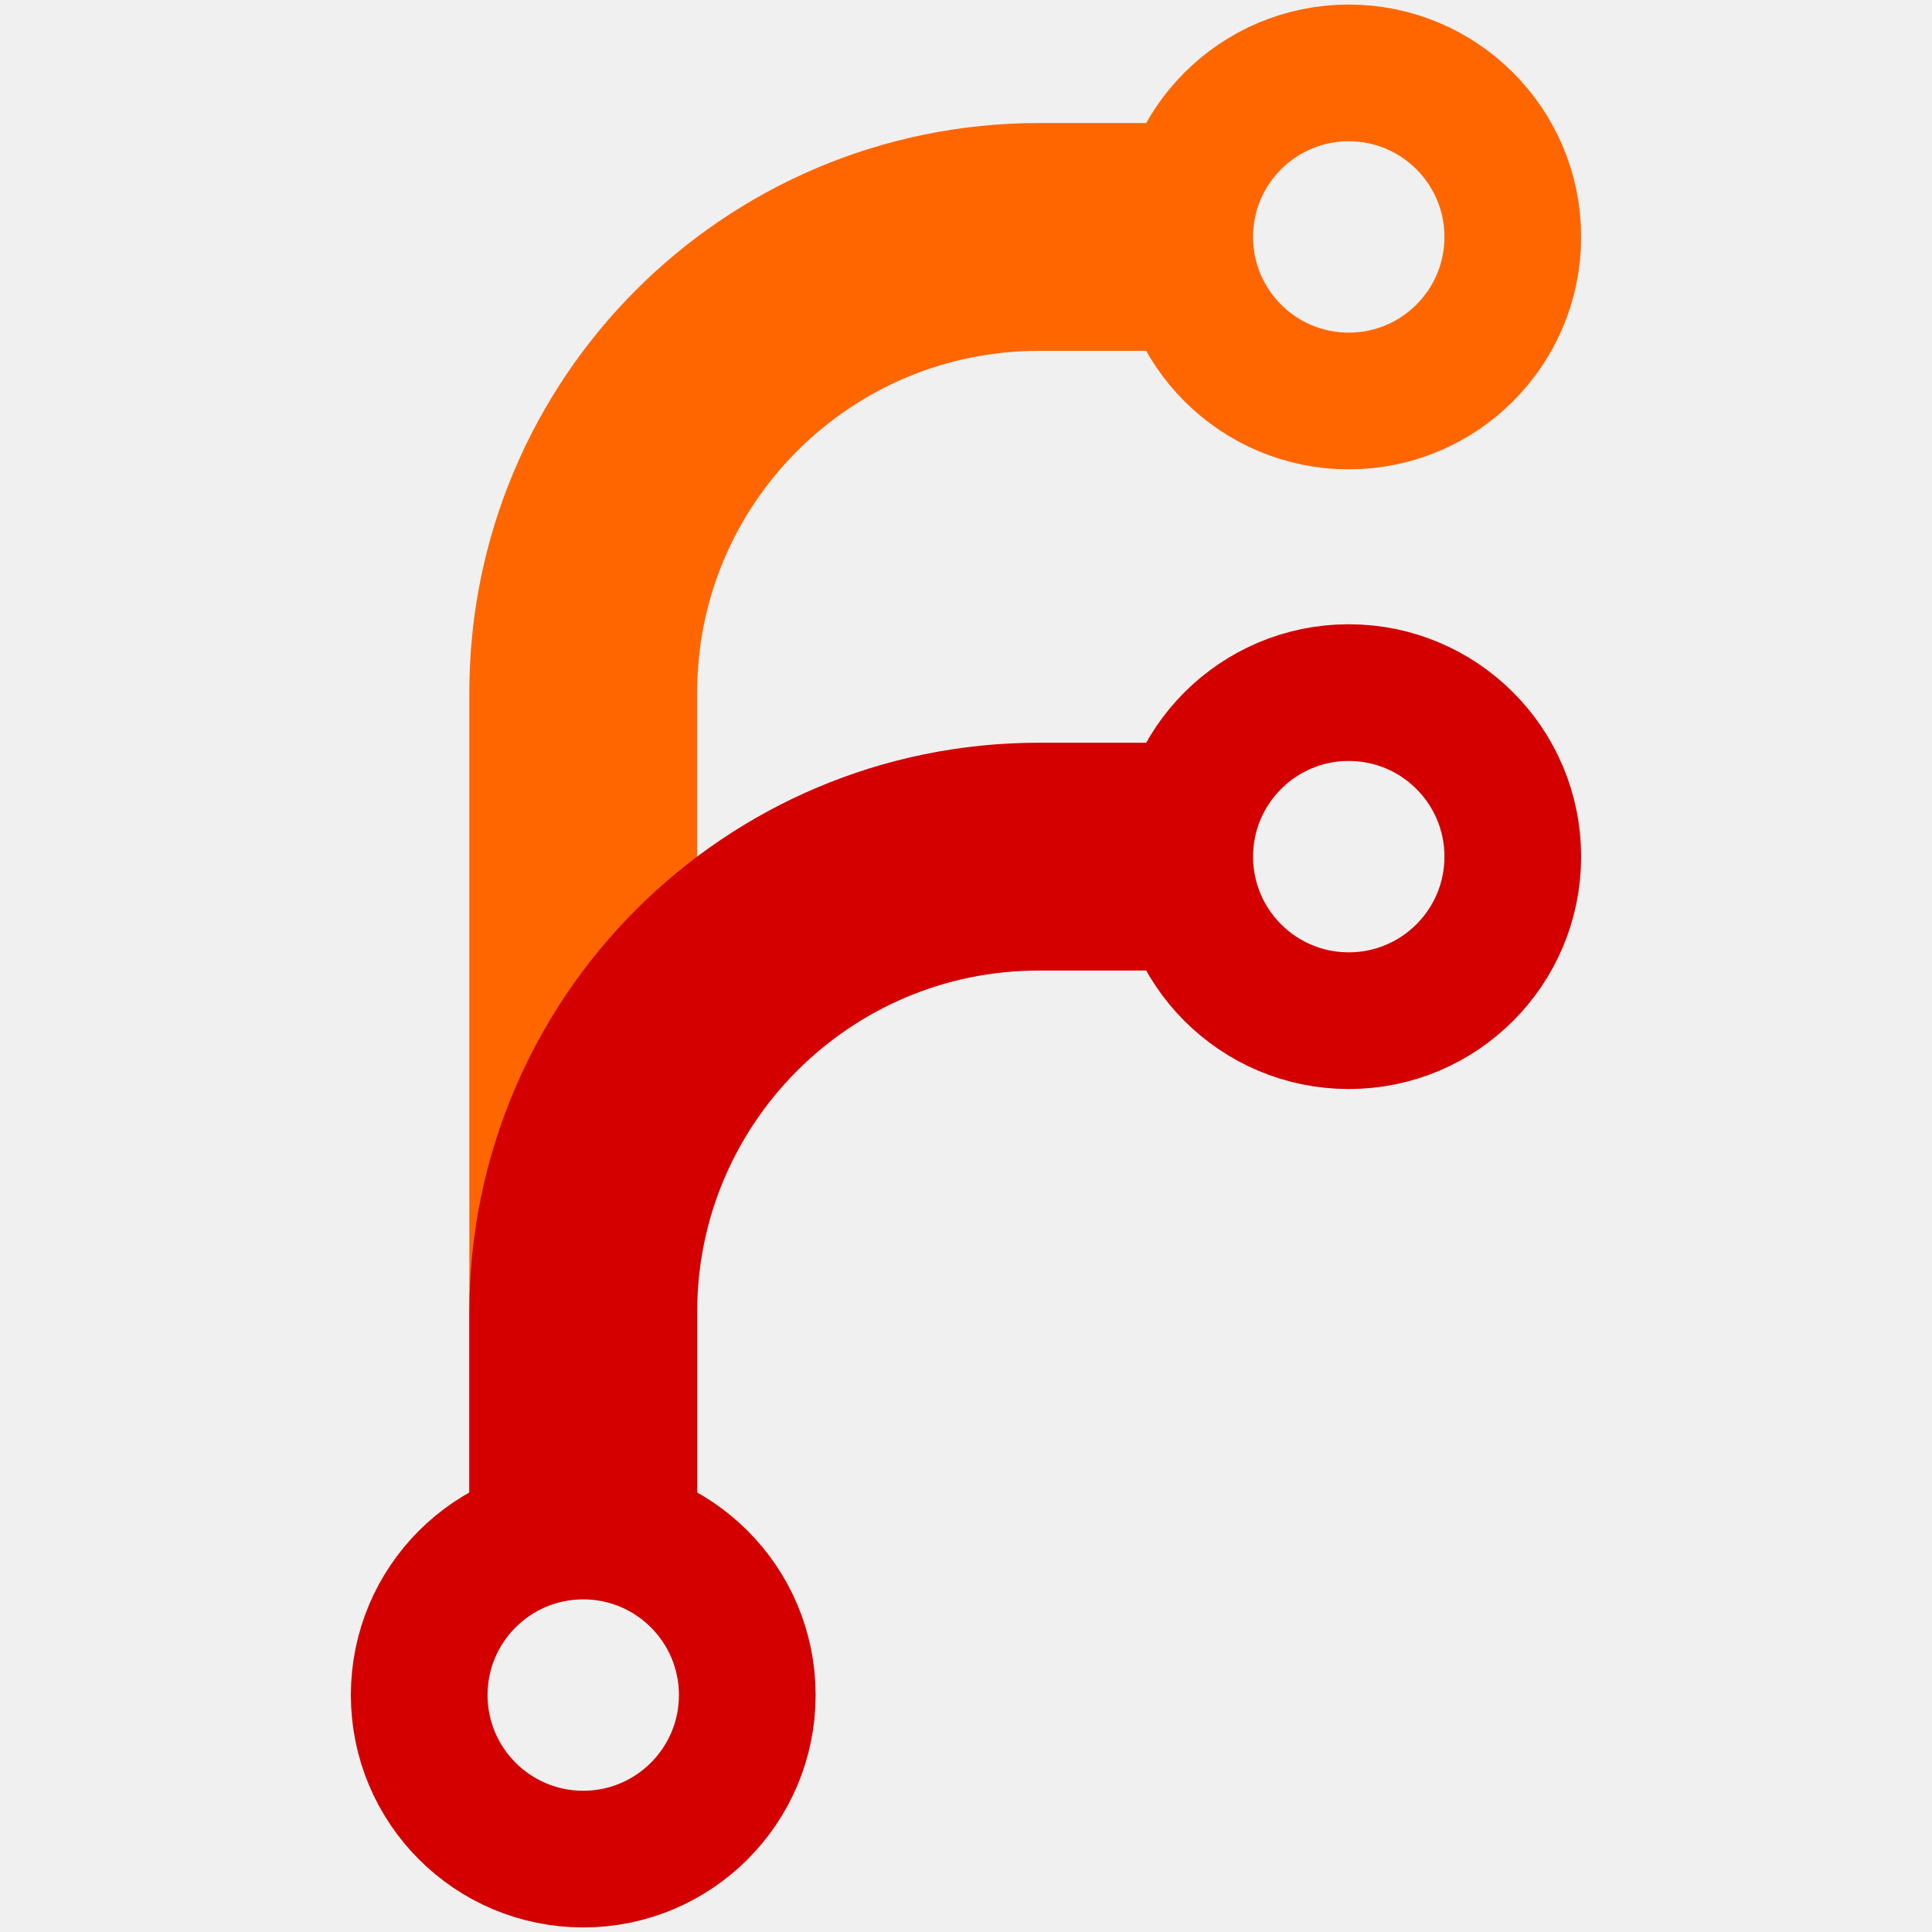
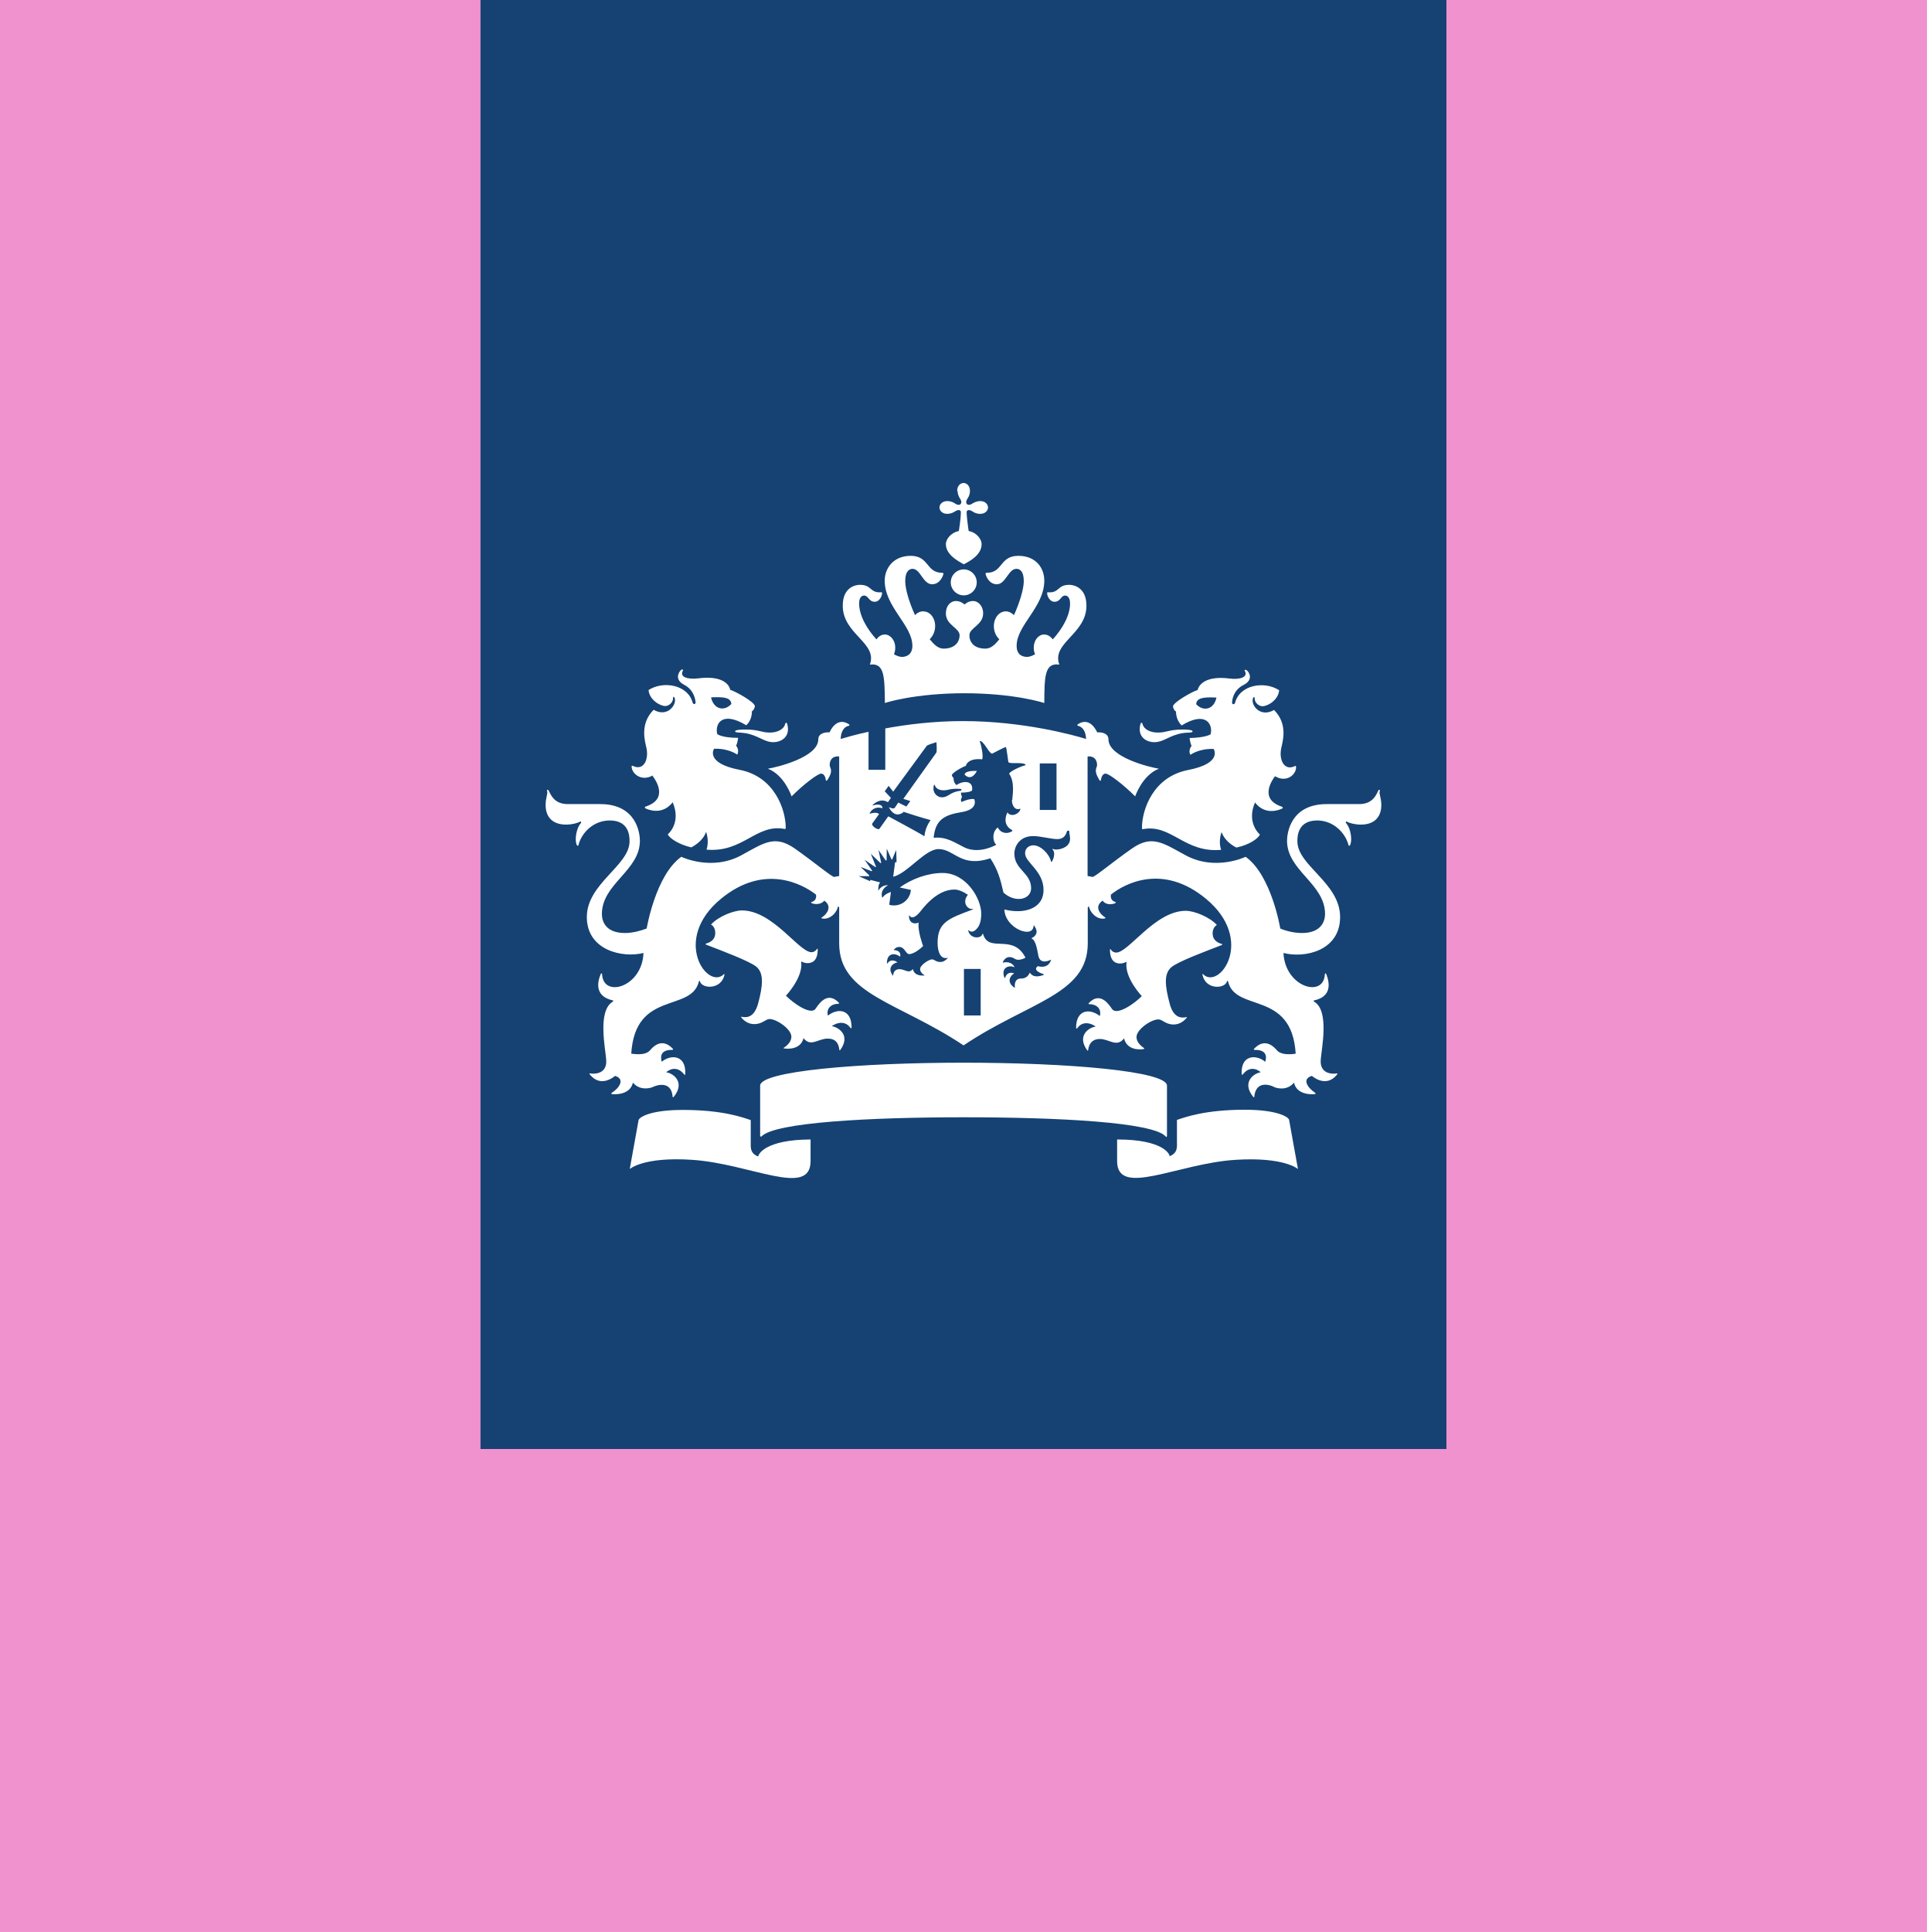
- <svg xmlns="http://www.w3.org/2000/svg" viewBox="0 0 212 212">
-   <style>circle,path{fill:none;stroke:#000;stroke-width:15}path{stroke-width:25}.orange{stroke:#f60}.red{stroke:#d40000}</style>
-   <g transform="translate(6 6)">
-     <path d="M58 168V70a50 50 0 0 1 50-50h20" class="orange" />
-     <path d="M58 168v-30a50 50 0 0 1 50-50h20" class="red" />
-     <circle cx="142" cy="20" r="18" class="orange" />
-     <circle cx="142" cy="88" r="18" class="red" />
-     <circle cx="58" cy="180" r="18" class="red" />
+ <svg xmlns="http://www.w3.org/2000/svg" viewBox="0 0 200.157 200.645" version="1.1">
+   <defs />
+   <g transform="translate(114.5509,-48.17769)">
+     <g transform="matrix(1.954647,0,0,1.954647,-64.65803,-1.582737)">
+       <rect style="fill:#f092ce;fill-opacity:1;stroke-width:2.689;stroke-linecap:square;stroke-linejoin:round;stroke-miterlimit:0;stop-color:#000000" width="102.401" height="102.65" x="-25.525" y="25.457" />
+       <rect style="display:inline;fill:#154273;fill-opacity:1;stroke-width:3.544;stroke-linecap:square;stroke-linejoin:round;stroke-miterlimit:0;stop-color:#000000" width="51.33" height="76.988" x="0.01" y="25.457" />
+       <path class="cls-1" d="M 26.59,79.41 H 25.7 v -2.47 h 0.89 z m 4.03,-10.92 h -0.89 v -2.47 h 0.89 z M 14.07,64.22 c -0.07,0 -0.53,0 -0.53,0.09 0,0.09 0.22,0.05 0.53,0.1 0.72,0.12 1,0.48 1.5,0.48 0.45,0 0.92,-0.31 0.74,-0.96 -0.03,-0.11 -0.09,-0.08 -0.11,-0.01 -0.07,0.3 -0.43,0.46 -0.81,0.46 -0.47,0 -0.56,-0.16 -1.31,-0.16 z m -4.91,2.47 c 0.08,0.11 0.92,1.2 -0.37,1.62 -0.06,0.02 -0.07,0.07 0.01,0.11 0.95,0.4 1.42,-0.34 1.42,-0.34 0.48,1.11 -0.26,1.71 -0.26,1.71 0.1,0.2 0.56,0.53 1.25,0.69 0.27,-0.14 0.64,-0.41 0.79,-0.82 0,0 0.18,0.48 0.02,0.94 1.95,0.17 2.64,-1.39 4.15,-1.1 0.04,0.01 0.06,-0.02 0.06,-0.06 0,-0.96 -0.59,-2.72 -2.45,-3.08 -1.86,-0.36 -1.36,-1.12 -1.36,-1.12 0.78,-0.03 1.23,0.31 1.23,0.31 0.14,-0.24 -0.06,-0.48 -0.06,-0.48 0.07,-0.09 0.11,-0.41 0.11,-0.41 -0.88,0 -1.11,-0.2 -1.11,-0.2 -0.13,-0.52 0.23,-1.26 1.54,-0.47 0.33,-0.29 0.3,-0.74 0.3,-0.74 0.1,-0.05 0.16,-0.21 0.16,-0.27 0,-0.22 -1.05,-0.8 -1.31,-0.87 -0.06,-0.32 -0.47,-0.77 -1.7,-0.61 -0.59,0.07 -1.01,-0.08 -0.81,-0.42 0.03,-0.06 -0.07,-0.07 -0.12,-0.01 -0.13,0.13 -0.32,0.51 0.18,0.77 0.56,0.29 0.6,0.85 0.61,0.93 0.01,0.12 -0.13,0.13 -0.16,0.01 -0.26,-0.95 -1.57,-1.16 -2.34,-0.66 0.04,0.51 0.6,0.85 0.89,0.85 0.17,0 0.41,-0.17 0.41,-0.41 0,-0.11 0.06,-0.1 0.09,-0.01 0.12,0.34 -0.38,1.05 -1.12,0.62 -0.76,0.76 -0.45,1.7 -0.38,2.04 0.13,0.62 -0.16,1.22 -0.73,0.94 -0.03,-0.01 -0.06,-0.02 -0.06,0.04 0.01,0.37 0.51,0.81 1.12,0.47 z m 4.18,-3.83 c -0.36,0.4 -0.93,0.31 -1.08,-0.35 0.74,-0.04 1.05,0.03 1.08,0.35 z M 36,64.38 c -0.38,0 -0.74,-0.16 -0.81,-0.46 -0.02,-0.07 -0.08,-0.1 -0.11,0.01 -0.18,0.66 0.29,0.96 0.74,0.96 0.5,0 0.78,-0.36 1.5,-0.48 0.32,-0.05 0.53,0 0.53,-0.1 0,-0.09 -0.46,-0.09 -0.53,-0.09 -0.74,0 -0.84,0.16 -1.31,0.16 z m 7.35,1.82 c 0,-0.06 -0.03,-0.05 -0.06,-0.04 -0.56,0.28 -0.86,-0.32 -0.73,-0.94 0.07,-0.35 0.38,-1.28 -0.38,-2.04 -0.75,0.43 -1.25,-0.28 -1.12,-0.62 0.03,-0.09 0.09,-0.1 0.09,0.01 0,0.24 0.24,0.41 0.41,0.41 0.3,0 0.85,-0.34 0.89,-0.85 -0.77,-0.5 -2.08,-0.3 -2.34,0.66 -0.03,0.12 -0.17,0.11 -0.16,-0.01 0,-0.08 0.04,-0.65 0.61,-0.93 0.51,-0.26 0.33,-0.64 0.18,-0.77 -0.05,-0.05 -0.16,-0.04 -0.12,0.01 0.2,0.34 -0.23,0.49 -0.8,0.42 -1.23,-0.16 -1.63,0.3 -1.7,0.61 -0.27,0.07 -1.31,0.66 -1.31,0.87 0,0.06 0.06,0.23 0.16,0.27 0,0 -0.02,0.44 0.3,0.74 1.3,-0.79 1.67,-0.05 1.54,0.47 0,0 -0.24,0.18 -1.12,0.2 0,0 0.04,0.32 0.11,0.41 0,0 -0.21,0.26 -0.06,0.48 0,0 0.45,-0.34 1.23,-0.31 0,0 0.5,0.76 -1.36,1.12 -1.86,0.36 -2.45,2.11 -2.45,3.08 0,0.05 0.02,0.07 0.06,0.06 1.51,-0.28 2.2,1.28 4.15,1.1 -0.17,-0.46 0.02,-0.94 0.02,-0.94 0.15,0.41 0.52,0.69 0.79,0.82 0.7,-0.15 1.15,-0.48 1.25,-0.69 0,0 -0.74,-0.61 -0.26,-1.71 0,0 0.46,0.74 1.42,0.34 0.08,-0.04 0.06,-0.09 0.01,-0.11 -1.29,-0.42 -0.45,-1.51 -0.37,-1.62 0.61,0.36 1.12,-0.08 1.12,-0.47 z m -4.23,-3.68 c -0.14,0.66 -0.72,0.75 -1.08,0.35 0.03,-0.32 0.35,-0.39 1.08,-0.35 z M 25.36,51.54 c 0,0.16 0.07,0.31 0.12,0.39 0.11,0.16 0.09,0.26 0.04,0.31 -0.05,0.05 -0.14,0.07 -0.31,-0.04 -0.08,-0.06 -0.23,-0.12 -0.39,-0.12 -0.28,0 -0.42,0.18 -0.42,0.34 0,0.16 0.14,0.34 0.42,0.34 0.16,0 0.31,-0.07 0.39,-0.12 0.16,-0.11 0.26,-0.09 0.31,-0.04 0.05,0.05 -0.02,0.62 -0.09,1.07 -0.46,0.1 -0.69,0.47 -0.69,0.69 0,0.56 0.6,0.88 0.95,1.08 0.35,-0.18 0.95,-0.51 0.95,-1.08 0,-0.22 -0.23,-0.6 -0.69,-0.69 -0.06,-0.44 -0.14,-1.02 -0.09,-1.07 0.05,-0.05 0.14,-0.07 0.31,0.04 0.08,0.06 0.23,0.12 0.39,0.12 0.28,0 0.42,-0.18 0.42,-0.34 0,-0.16 -0.14,-0.34 -0.42,-0.34 -0.16,0 -0.31,0.07 -0.39,0.12 -0.16,0.11 -0.26,0.09 -0.31,0.04 -0.05,-0.05 -0.07,-0.14 0.04,-0.31 0.06,-0.08 0.12,-0.23 0.12,-0.39 0,-0.28 -0.18,-0.42 -0.34,-0.42 -0.16,0 -0.34,0.14 -0.34,0.42 v 0 z m 0.33,4.17 c -0.38,0 -0.69,0.31 -0.69,0.69 0,0.38 0.31,0.69 0.69,0.69 0.38,0 0.69,-0.31 0.69,-0.69 0,-0.38 -0.31,-0.69 -0.69,-0.69 z m 0,6.58 c 2.74,0 4.28,0.52 4.28,0.52 0.01,-1.39 0.01,-2.16 0.8,-2.04 -0.43,-1.16 1.44,-1.62 1.44,-3.13 0,-1 -0.71,-1.11 -0.91,-1.11 -0.62,0 -0.52,0.4 -1.05,0.4 -0.06,0 -0.13,-0.02 -0.13,0.03 0,0.17 0.14,0.47 0.39,0.47 0.33,0 0.33,-0.33 0.57,-0.33 0.1,0 0.26,0.08 0.26,0.42 0,0.65 -0.42,1.36 -0.92,1.91 -0.11,-0.15 -0.27,-0.26 -0.46,-0.26 -0.3,0 -0.55,0.31 -0.55,0.69 0,0.14 0.02,0.25 0.07,0.36 -0.16,0.09 -0.32,0.14 -0.42,0.14 -0.23,0 -0.56,-0.09 -0.56,-0.59 0,-1.1 1.47,-2.06 1.47,-3.46 0,-0.67 -0.44,-1.32 -1.38,-1.32 -1,0 -0.81,0.9 -1.67,0.9 -0.04,0 -0.07,0.01 -0.07,0.05 0,0.06 0.15,0.56 0.6,0.56 0.47,0 0.61,-0.82 1.04,-0.82 0.15,0 0.39,0.09 0.39,0.65 0,0.43 -0.22,1.14 -0.52,1.81 -0.11,-0.11 -0.27,-0.2 -0.43,-0.2 -0.37,0 -0.64,0.36 -0.64,0.78 0,0.27 0.1,0.53 0.29,0.7 -0.22,0.28 -0.44,0.5 -0.74,0.5 -0.6,0 -0.85,-0.34 -0.85,-0.71 0,-0.4 0.73,-0.54 0.73,-1.16 0,-0.42 -0.28,-0.66 -0.53,-0.66 -0.29,0 -0.43,0.18 -0.46,0.18 -0.03,0 -0.17,-0.18 -0.46,-0.18 -0.27,0 -0.53,0.24 -0.53,0.66 0,0.62 0.73,0.77 0.73,1.16 0,0.37 -0.27,0.71 -0.85,0.71 -0.3,0 -0.52,-0.23 -0.74,-0.5 0.18,-0.17 0.29,-0.43 0.29,-0.7 0,-0.43 -0.27,-0.78 -0.64,-0.78 -0.17,0 -0.32,0.08 -0.43,0.2 -0.31,-0.68 -0.52,-1.38 -0.52,-1.81 0,-0.55 0.24,-0.65 0.39,-0.65 0.42,0 0.55,0.82 1.04,0.82 0.44,0 0.6,-0.5 0.6,-0.56 0,-0.03 -0.03,-0.05 -0.07,-0.05 -0.86,0 -0.68,-0.9 -1.67,-0.9 -0.92,0 -1.38,0.66 -1.38,1.32 0,1.4 1.47,2.36 1.47,3.46 0,0.49 -0.34,0.59 -0.56,0.59 -0.11,0 -0.26,-0.05 -0.42,-0.14 0.05,-0.12 0.07,-0.22 0.07,-0.36 0,-0.38 -0.26,-0.69 -0.55,-0.69 -0.18,0 -0.34,0.1 -0.45,0.26 -0.5,-0.55 -0.92,-1.26 -0.92,-1.91 0,-0.33 0.15,-0.42 0.26,-0.42 0.24,0 0.25,0.33 0.57,0.33 0.25,0 0.39,-0.3 0.39,-0.47 0,-0.05 -0.07,-0.03 -0.13,-0.03 -0.52,0 -0.43,-0.4 -1.05,-0.4 -0.21,0 -0.91,0.11 -0.91,1.11 0,1.52 1.87,1.97 1.44,3.13 0.79,-0.11 0.78,0.66 0.8,2.04 -0.01,0 1.53,-0.52 4.27,-0.52 v 0 z m -5.02,2.04 c -0.75,0.16 -1.28,0.32 -1.52,0.39 0.01,-0.33 0.13,-0.64 0.43,-0.7 0.04,-0.01 0.05,-0.06 0.01,-0.08 -0.67,-0.44 -1.02,0.4 -1.03,0.43 -0.24,-0.02 -0.6,0.05 -0.6,0.37 0,0.95 -2.18,1.48 -2.68,1.56 0.89,0.34 1.26,1.47 1.26,1.47 0.65,-0.65 1.4,-1.21 1.57,-1.21 0.17,0 0.24,0.22 0.25,0.34 0,0.04 0.04,0.05 0.07,0.02 0.34,-0.5 0.17,-0.62 0.14,-0.77 -0.02,-0.11 0.01,-0.55 0.5,-0.5 V 72 l -0.26,0.05 c -0.11,0.02 -1.05,-0.77 -2.1,-1.51 -1.07,-0.74 -1.63,-0.3 -2.84,0.36 -1.59,0.86 -3.19,0.08 -3.19,0.08 -1.37,0.98 -1.84,3.81 -1.84,3.81 -0.28,0.11 -0.73,0.24 -1.15,0.24 -1.05,0 -1.23,-0.64 -1.23,-1.01 0,-1.61 2.02,-2.3 2.02,-3.89 0,-0.39 -0.17,-1.95 -2.11,-1.95 H 4.64 c -0.73,0 -0.9,-0.52 -1.01,-0.72 -0.04,-0.08 -0.11,-0.03 -0.08,0.03 0.05,0.13 -0.08,0.34 -0.08,0.74 0,0.65 0.38,1.04 1.09,1.04 0.32,0 0.63,-0.09 0.72,-0.15 0.06,-0.04 0.1,0.02 0.07,0.06 -0.31,0.36 -0.33,1.04 -0.21,1.19 0.03,0.04 0.07,0.03 0.07,0 0.17,-0.68 0.81,-1.32 1.67,-1.32 1.06,0 1.05,0.89 1.05,1.11 0,1.29 -2.27,2.24 -2.27,4.02 0,1.78 1.91,2.19 3.01,1.91 -0.06,1.81 -2.14,2.42 -2.2,1.13 0,-0.06 -0.05,-0.07 -0.08,0.01 -0.26,0.64 -0.15,1.2 0.65,1.38 0.05,0.01 0.03,0.04 -0.02,0.08 -0.8,0.5 -0.37,2.49 -0.33,3.08 0.06,0.84 -0.78,0.74 -0.85,0.72 -0.03,-0.01 -0.07,0 -0.01,0.07 0.6,0.73 1.33,0.06 1.33,0.06 0.55,0.17 0.22,0.65 -0.16,0.89 -0.06,0.04 -0.05,0.08 0.01,0.08 0.08,0.01 0.94,0.08 1.1,-0.61 0.38,0.45 0.94,0.29 1.06,0.23 0.16,-0.08 0.98,-0.38 1.05,0.52 0,0.06 0.04,0.02 0.07,-0.01 0.61,-0.77 -0.04,-1.24 -0.41,-1.29 0.03,-0.04 0.51,-0.45 0.95,0.11 0.03,0.04 0.06,0.05 0.06,-0.03 0.05,-0.98 -0.74,-1.06 -1.25,-0.64 -0.02,-0.1 -0.2,-0.65 0.57,-0.63 0.02,0 0.05,-0.03 0.02,-0.06 -0.6,-0.64 -1.09,-0.06 -1.21,0.08 -0.27,0.32 -0.93,0.18 -1,0.18 0.21,-3.38 3.18,-2.18 3.59,-3.82 0.02,-0.08 0.06,-0.05 0.06,-0.02 0.11,0.4 1.12,0.45 1.3,-0.33 0.01,-0.05 0,-0.08 -0.03,-0.05 -0.86,0.86 -2.8,-1.83 -0.15,-4.01 2.26,-1.86 4.28,-0.82 5.05,-0.22 0.04,0.27 -0.12,0.36 -0.23,0.39 -0.04,0.01 -0.05,0.04 0.01,0.07 0.22,0.08 0.51,0.05 0.66,-0.14 0.48,0.34 0.07,0.77 -0.12,0.88 -0.05,0.03 -0.03,0.06 0.01,0.07 0.44,0.08 0.81,-0.37 0.83,-0.64 l 0.07,0.04 v 1.92 c 0,2.73 3.15,3.11 6.61,5.42 3.46,-2.32 6.6,-2.69 6.6,-5.42 v -1.92 l 0.07,-0.04 c 0.02,0.26 0.38,0.72 0.83,0.64 0.04,-0.01 0.06,-0.04 0.01,-0.07 -0.2,-0.12 -0.62,-0.54 -0.12,-0.88 0.14,0.21 0.44,0.23 0.66,0.14 0.06,-0.02 0.05,-0.06 0.01,-0.07 -0.1,-0.03 -0.27,-0.12 -0.23,-0.39 0.77,-0.62 2.79,-1.65 5.05,0.22 2.65,2.19 0.71,4.87 -0.15,4.01 -0.04,-0.04 -0.04,0 -0.03,0.05 0.18,0.79 1.19,0.73 1.3,0.33 0.01,-0.03 0.05,-0.06 0.06,0.02 0.41,1.64 3.38,0.44 3.59,3.82 -0.06,0.01 -0.73,0.13 -1,-0.18 -0.11,-0.13 -0.61,-0.72 -1.21,-0.08 -0.04,0.04 0,0.06 0.02,0.06 0.77,-0.02 0.61,0.52 0.57,0.63 -0.51,-0.42 -1.3,-0.34 -1.25,0.64 0,0.07 0.03,0.07 0.06,0.03 0.44,-0.56 0.92,-0.15 0.95,-0.11 -0.36,0.05 -1.02,0.52 -0.41,1.29 0.03,0.03 0.06,0.07 0.07,0.01 0.08,-0.9 0.88,-0.62 1.05,-0.52 0.11,0.06 0.68,0.23 1.06,-0.23 0.15,0.69 1.02,0.62 1.1,0.61 0.06,0 0.06,-0.04 0.01,-0.08 -0.37,-0.25 -0.72,-0.72 -0.16,-0.89 0,0 0.74,0.67 1.33,-0.06 0.05,-0.06 0.02,-0.08 -0.01,-0.07 -0.07,0.02 -0.91,0.12 -0.85,-0.72 0.04,-0.59 0.47,-2.58 -0.33,-3.08 -0.05,-0.03 -0.07,-0.06 -0.02,-0.08 0.8,-0.17 0.9,-0.74 0.65,-1.38 -0.03,-0.08 -0.08,-0.06 -0.08,-0.01 -0.06,1.29 -2.12,0.68 -2.2,-1.13 1.11,0.29 3.01,-0.1 3.01,-1.91 0,-1.81 -2.27,-2.73 -2.27,-4.02 0,-0.22 -0.01,-1.11 1.05,-1.11 0.86,0 1.5,0.65 1.67,1.32 0.01,0.03 0.04,0.04 0.07,0 0.12,-0.16 0.1,-0.83 -0.21,-1.19 -0.03,-0.03 0,-0.1 0.07,-0.06 0.09,0.06 0.4,0.15 0.72,0.15 0.71,0 1.09,-0.39 1.09,-1.04 0,-0.4 -0.14,-0.61 -0.08,-0.74 0.03,-0.06 -0.05,-0.1 -0.08,-0.03 -0.1,0.21 -0.29,0.72 -1.01,0.72 h -1.73 c -1.94,0 -2.11,1.57 -2.11,1.95 0,1.59 2.02,2.28 2.02,3.89 0,0.38 -0.2,1.01 -1.23,1.01 -0.43,0 -0.88,-0.12 -1.15,-0.24 0,0 -0.46,-2.82 -1.84,-3.81 0,0 -1.6,0.78 -3.19,-0.08 -1.21,-0.66 -1.79,-1.1 -2.85,-0.36 -1.06,0.74 -1.99,1.53 -2.1,1.51 L 32.27,72 v -6.35 c 0.49,-0.05 0.52,0.39 0.5,0.5 -0.03,0.14 -0.18,0.27 0.14,0.77 0.03,0.04 0.06,0.02 0.07,-0.02 0.01,-0.12 0.08,-0.34 0.25,-0.34 0.17,0 0.92,0.56 1.57,1.21 0,0 0.37,-1.12 1.26,-1.47 -0.5,-0.08 -2.68,-0.61 -2.68,-1.56 0,-0.32 -0.36,-0.39 -0.6,-0.37 -0.01,-0.03 -0.37,-0.87 -1.03,-0.43 -0.03,0.02 -0.03,0.07 0.01,0.08 0.3,0.07 0.42,0.37 0.43,0.7 -0.64,-0.2 -3.34,-0.95 -6.54,-0.95 -1.56,0 -2.99,0.18 -4.13,0.39 v 2.2 h -0.89 v -2.02 0 M 14.76,86.9 c -0.24,-0.09 -0.39,-0.25 -0.39,-0.56 v -1.37 c -0.39,-0.13 -1.46,-0.54 -3.6,-0.54 -1.78,0 -2.33,0.4 -2.36,0.54 l -0.47,2.6 c 0,0 0.72,-0.66 3.3,-0.49 3.1,0.2 6.31,2.03 6.31,0.07 V 86 c -2.42,0.01 -2.78,0.79 -2.78,0.9 z M 33.84,86 v 1.15 c 0,1.95 3.21,0.12 6.31,-0.07 2.58,-0.16 3.3,0.49 3.3,0.49 l -0.47,-2.61 c -0.02,-0.14 -0.59,-0.54 -2.36,-0.54 -2.14,0 -3.2,0.41 -3.6,0.54 v 1.37 c 0,0.31 -0.15,0.46 -0.39,0.56 C 36.64,86.78 36.28,86 33.85,86 Z m -8.15,-1.18 c 5,0 10.07,0.26 10.73,1.02 0.05,0.06 0.07,0 0.07,-0.05 v -2.65 c 0,-0.77 -5.24,-1.22 -10.81,-1.22 -5.57,0 -10.81,0.45 -10.81,1.22 v 2.65 c 0,0 0.02,0.1 0.07,0.05 0.69,-0.75 5.76,-1.02 10.75,-1.02 z m -4.45,-12.48 -0.5,-0.13 -0.04,0.06 -0.59,-0.26 h 0.52 c 0.05,0 0.05,-0.03 0.03,-0.05 -0.24,-0.24 -0.45,-0.44 -0.45,-0.44 0,0 0.24,0.09 0.57,0.22 0.04,0.01 0.05,-0.01 0.03,-0.04 -0.16,-0.24 -0.39,-0.56 -0.39,-0.56 0,0 0.47,0.32 0.56,0.38 0.03,0.02 0.05,0 0.04,-0.03 -0.12,-0.31 -0.27,-0.67 -0.27,-0.67 l 0.51,0.49 c 0,0 0.05,0.01 0.04,-0.02 -0.05,-0.24 -0.14,-0.67 -0.14,-0.67 l 0.38,0.55 c 0,0 0.05,0.02 0.05,-0.01 0,-0.11 0.01,-0.61 0.01,-0.61 0,0 0.16,0.37 0.24,0.55 0.02,0.04 0.04,0.04 0.06,-0.01 0.02,-0.06 0.2,-0.47 0.2,-0.47 l 0.02,0.64 -0.08,0.02 -0.1,0.76 c 0.75,-0.17 1.69,-1.47 2.41,-1.47 0.86,0 1.17,1.01 2.75,0.49 0.4,0.6 0.54,1.11 0.7,1.82 0.62,0.57 1.47,0.38 1.47,-0.23 0,-0.82 -0.89,-0.98 -0.89,-1.84 0,-0.38 0.27,-0.93 1,-0.93 0.39,0 0.95,0.16 1.28,0.16 0.39,0 0.47,-0.28 0.51,-0.4 0.03,-0.08 0.14,-0.06 0.13,0.01 -0.01,0.08 0.04,0.2 0.04,0.38 0,0.54 -0.79,0.62 -0.88,0.54 -0.04,-0.03 -0.07,0.01 -0.04,0.04 0.12,0.09 0.09,0.42 -0.05,0.63 -0.02,0.02 -0.04,0.02 -0.04,0 -0.08,-0.39 -0.54,-0.87 -0.94,-0.87 -0.14,0 -0.44,0.08 -0.44,0.43 0,0.48 0.98,0.93 0.98,1.94 0,1.01 -1.04,1.3 -2.08,1.04 0.03,1 1.52,1.58 1.55,0.87 0,-0.05 0.03,-0.02 0.04,0 0.22,0.31 0.12,0.53 -0.16,0.66 0.26,0.11 0.31,0.64 0.38,0.95 0.11,0.47 0.61,0.21 0.64,0.2 0.03,-0.02 0.04,0 0.02,0.03 -0.18,0.48 -0.69,0.3 -0.69,0.3 -0.26,0.18 0.05,0.35 0.29,0.42 0.03,0.01 0.03,0.03 0.01,0.05 -0.17,0.06 -0.54,0.18 -0.73,-0.13 -0.13,0.33 -0.41,0.32 -0.51,0.32 -0.2,0 -0.32,0.2 -0.28,0.46 0,0.02 -0.01,0.03 -0.03,0.02 -0.45,-0.3 -0.2,-0.66 -0.01,-0.75 -0.03,-0.02 -0.35,-0.15 -0.48,0.22 -0.01,0.03 -0.03,0.03 -0.04,0 -0.2,-0.53 0.24,-0.69 0.54,-0.55 -0.02,-0.07 -0.18,-0.34 -0.6,-0.25 -0.02,0.01 -0.03,0 -0.02,-0.03 0.07,-0.16 0.27,-0.4 0.65,-0.16 0.2,0.12 0.52,-0.05 0.55,-0.07 -0.67,-1.32 -1.95,-0.22 -2.25,-1.25 -0.01,-0.02 -0.03,-0.04 -0.05,0.02 -0.07,0.22 -0.64,0.24 -0.74,-0.2 -0.01,-0.03 0,-0.04 0.03,-0.02 0.08,0.08 0.26,0.15 0.49,-0.17 0.15,-0.23 0.17,-0.52 0.17,-0.72 0,-0.8 -0.8,-2.16 -2.05,-2.16 -0.79,0 -1.64,0.31 -2.28,0.77 l 0.59,0.13 c -0.05,0.6 -0.63,0.94 -1.15,0.79 l 0.09,-0.68 c -0.09,0.03 -0.32,0.11 -0.44,0.29 -0.01,0.01 -0.03,0.01 -0.03,-0.01 -0.1,-0.39 0.22,-0.59 0.31,-0.63 0,0 0,-0.01 -0.01,-0.01 -0.29,-0.01 -0.44,0.2 -0.49,0.27 -0.01,0.01 -0.02,0.01 -0.02,0 0.03,-0.08 -0.02,-0.28 0.11,-0.42 v 0 z m 1.75,4.6 c -0.23,0.28 -0.42,0.01 -0.72,0.01 -0.28,0 -0.33,0.24 -0.33,0.33 0,0.02 -0.01,0.02 -0.02,0.01 -0.32,-0.43 0.04,-0.67 0.25,-0.7 -0.03,-0.03 -0.34,-0.24 -0.53,0.05 -0.01,0.02 -0.03,0.01 -0.03,-0.01 -0.01,-0.53 0.41,-0.57 0.7,-0.34 0.05,-0.21 -0.08,-0.34 -0.31,-0.35 -0.03,0 -0.03,-0.02 -0.02,-0.03 0.09,-0.1 0.18,-0.14 0.28,-0.14 0.3,0 0.34,0.38 0.53,0.38 0.29,0 0.71,-0.39 0.74,-0.43 -0.01,-0.02 -0.29,-0.78 -0.24,-1.23 0,-0.02 -0.01,-0.02 -0.02,-0.01 -0.14,0.08 -0.49,0.07 -0.49,-0.36 0,-0.03 0.01,-0.04 0.03,-0.01 0.15,0.22 0.41,-0.03 0.53,-0.17 0.13,-0.15 0.87,-1.22 1.85,-1.22 0.22,0 0.49,0.12 0.72,0.28 -0.34,0.41 0,0.8 0.25,0.75 0.03,-0.01 0.03,0.02 0.01,0.03 -1.29,0.48 -1.87,0.68 -1.87,1.77 0,0.56 0.2,0.88 0.52,0.8 0.02,-0.01 0.03,0 0.01,0.02 -0.12,0.14 -0.26,0.2 -0.37,0.2 -0.27,0 -0.32,-0.14 -0.46,-0.14 -0.14,0 -0.63,0.29 -0.63,0.52 0,0.09 0.06,0.22 0.23,0.32 0.01,0.01 0,0.02 0,0.02 -0.14,0 -0.52,0.03 -0.61,-0.33 v 0 z m 3.4,-10.52 c -0.4,-0.02 -0.67,0.06 -0.65,0.2 0.2,0.21 0.45,0.18 0.65,-0.2 z m -1.49,0.99 c 0.29,-0.07 0.6,-0.04 0.64,-0.03 0.04,0.01 0.04,0.08 -0.01,0.09 -0.6,0.07 -0.63,0.35 -1.01,0.35 -0.25,0 -0.52,-0.26 -0.42,-0.63 0.01,-0.05 0.05,-0.05 0.06,0 0.04,0.16 0.28,0.34 0.74,0.22 z m -7.73,13.2 c 0.39,0.5 0.77,0.03 1.29,0.03 0.26,0 0.56,0.08 0.62,0.6 0,0.03 0.02,0.03 0.05,0 0.56,-0.77 -0.08,-1.2 -0.45,-1.26 0.08,-0.07 0.63,-0.41 0.99,0.09 0.02,0.03 0.06,0.02 0.06,-0.02 0,-0.98 -0.73,-1.05 -1.26,-0.63 -0.1,-0.38 0.18,-0.63 0.55,-0.63 0.04,0 0.06,-0.03 0.04,-0.05 -0.66,-0.7 -1.14,0.18 -1.25,0.32 -0.26,0.35 -1.19,-0.31 -1.57,-0.7 0,0 0.82,-0.86 0.82,-1.65 0,-0.05 -0.01,-0.11 -0.01,-0.14 0,-0.02 0.01,-0.03 0.03,-0.02 0.08,0.05 0.2,0.08 0.31,0.08 0.18,0 0.54,-0.06 0.54,-0.73 0,-0.05 -0.02,-0.05 -0.04,-0.02 -0.1,0.14 -0.21,0.17 -0.29,0.17 -0.67,0 -2.05,-2.22 -3.7,-2.22 -0.43,0 -1.24,0.31 -1.64,0.75 0.2,0.11 0.24,0.36 0.22,0.53 -0.03,0.28 -0.26,0.42 -0.48,0.48 -0.04,0.01 -0.04,0.04 0,0.06 0.83,0.32 2.33,0.88 2.68,1.18 0.4,0.35 0.33,1.01 0.09,1.92 -0.23,0.87 -0.71,0.76 -0.89,0.73 -0.03,0 -0.03,0.01 -0.02,0.03 0.22,0.27 0.47,0.36 0.7,0.36 0.43,0 0.6,-0.27 0.81,-0.27 0.37,0 1.16,0.53 1.16,0.94 0,0.23 -0.17,0.44 -0.41,0.59 -0.01,0.01 -0.01,0.03 0.01,0.03 0.17,0.03 0.9,0.09 1.05,-0.56 v 0 z m 18.1,0.57 c 0,0 0.03,-0.02 0.01,-0.03 -0.23,-0.15 -0.41,-0.36 -0.41,-0.59 0,-0.41 0.78,-0.94 1.16,-0.94 0.23,0 0.38,0.27 0.81,0.27 0.23,0 0.48,-0.09 0.7,-0.36 0.02,-0.02 0.01,-0.04 -0.02,-0.03 -0.17,0.03 -0.67,0.14 -0.89,-0.73 -0.24,-0.91 -0.32,-1.57 0.09,-1.92 0.34,-0.3 1.85,-0.86 2.68,-1.18 0.04,-0.02 0.04,-0.05 0,-0.06 -0.23,-0.06 -0.45,-0.21 -0.48,-0.48 -0.02,-0.17 0.02,-0.41 0.22,-0.53 -0.41,-0.44 -1.22,-0.75 -1.65,-0.75 -1.64,0 -3.03,2.22 -3.7,2.22 -0.08,0 -0.2,-0.03 -0.29,-0.17 -0.02,-0.03 -0.04,-0.03 -0.04,0.02 0,0.67 0.36,0.73 0.54,0.73 0.1,0 0.23,-0.03 0.31,-0.08 0.02,-0.01 0.03,0 0.03,0.02 0,0.03 -0.01,0.09 -0.01,0.14 0,0.79 0.82,1.65 0.82,1.65 -0.37,0.39 -1.3,1.04 -1.57,0.7 -0.11,-0.14 -0.6,-1.02 -1.25,-0.32 -0.02,0.03 -0.01,0.05 0.04,0.05 0.37,0 0.66,0.25 0.55,0.63 -0.53,-0.42 -1.26,-0.35 -1.26,0.63 0,0.04 0.04,0.05 0.06,0.02 0.35,-0.5 0.9,-0.16 0.98,-0.09 -0.37,0.05 -1.01,0.49 -0.45,1.26 0.02,0.03 0.04,0.03 0.05,0 0.06,-0.5 0.37,-0.6 0.62,-0.6 0.51,0 0.89,0.47 1.29,-0.03 0.16,0.66 0.89,0.6 1.07,0.56 z M 22.02,68.38 c -0.05,0.07 -0.23,0 -0.29,-0.03 -0.01,-0.01 -0.02,0 -0.01,0.01 0.04,0.09 0.21,0.37 0.45,0.37 0.11,0 0.28,-0.06 0.32,-0.14 0,0 0.96,0.32 1.44,0.44 -0.18,0.25 -0.3,0.54 -0.33,0.86 -0.38,-0.24 -1.92,-1.06 -1.92,-1.06 l -0.47,0.66 c -0.08,0.1 -0.46,-0.17 -0.38,-0.28 l 0.36,-0.5 c -0.12,-0.12 -0.41,-0.05 -0.49,-0.02 -0.01,0 -0.02,0 -0.01,-0.02 0.05,-0.1 0.23,-0.4 0.68,-0.27 0,-0.28 -0.41,-0.18 -0.52,-0.15 -0.01,0 -0.02,0 -0.01,-0.01 0.11,-0.12 0.45,-0.39 0.82,-0.16 l 0.16,-0.23 -0.33,-0.35 0.21,-0.29 0.24,0.31 1.78,-2.43 c 0.04,-0.06 0.4,-0.16 0.52,-0.2 0.01,0.13 0.03,0.5 -0.01,0.56 l -1.75,2.45 0.37,0.12 -0.21,0.29 -0.43,-0.21 -0.18,0.27 v 0 z m 6.23,-0.4 c 0,0.23 0.13,0.55 0.43,0.45 0.01,-0.01 0.03,0 0.02,0.01 -0.04,0.25 -0.49,0.47 -0.69,0.18 -0.18,0.38 -0.13,0.74 0.25,0.94 0.02,0.01 0.02,0.04 0,0.06 -0.24,0.16 -0.6,0.13 -0.76,-0.2 -0.32,0.24 -0.28,0.75 -0.08,0.92 0,0 -0.88,0.52 -1.68,0.15 -0.53,-0.26 -0.96,-0.59 -1.65,-0.52 0.09,-0.96 0.57,-1.21 1.46,-1.36 0.71,-0.11 0.79,-0.44 0.7,-0.69 -0.24,-0.06 -0.68,0.15 -0.68,0.15 -0.08,-0.13 0.03,-0.27 0.03,-0.27 -0.04,-0.05 -0.06,-0.23 -0.06,-0.23 0.49,0 0.59,-0.11 0.59,-0.11 0.09,-0.51 -0.43,-0.56 -0.83,-0.29 -0.18,-0.16 -0.15,-0.38 -0.15,-0.38 -0.05,-0.03 -0.09,-0.11 -0.09,-0.15 0,-0.12 0.59,-0.45 0.74,-0.49 0.04,-0.17 0.25,-0.41 0.87,-0.35 0.07,-0.16 -0.05,-0.77 -0.12,-0.92 -0.02,-0.05 0.01,-0.07 0.06,-0.04 0.22,0.13 0.43,0.65 0.59,0.66 0,0 0.7,-0.37 0.73,-0.35 0.03,0.02 0.13,0.8 0.13,0.8 0.09,0.11 0.64,0 0.87,0.1 0.06,0.03 0.06,0.07 0,0.08 -0.17,0.03 -0.74,0.28 -0.83,0.43 0.33,0.48 0.17,1.19 0.17,1.39 v 0 z" style="fill:#ffffff" />
+     </g>
  </g>
</svg>
